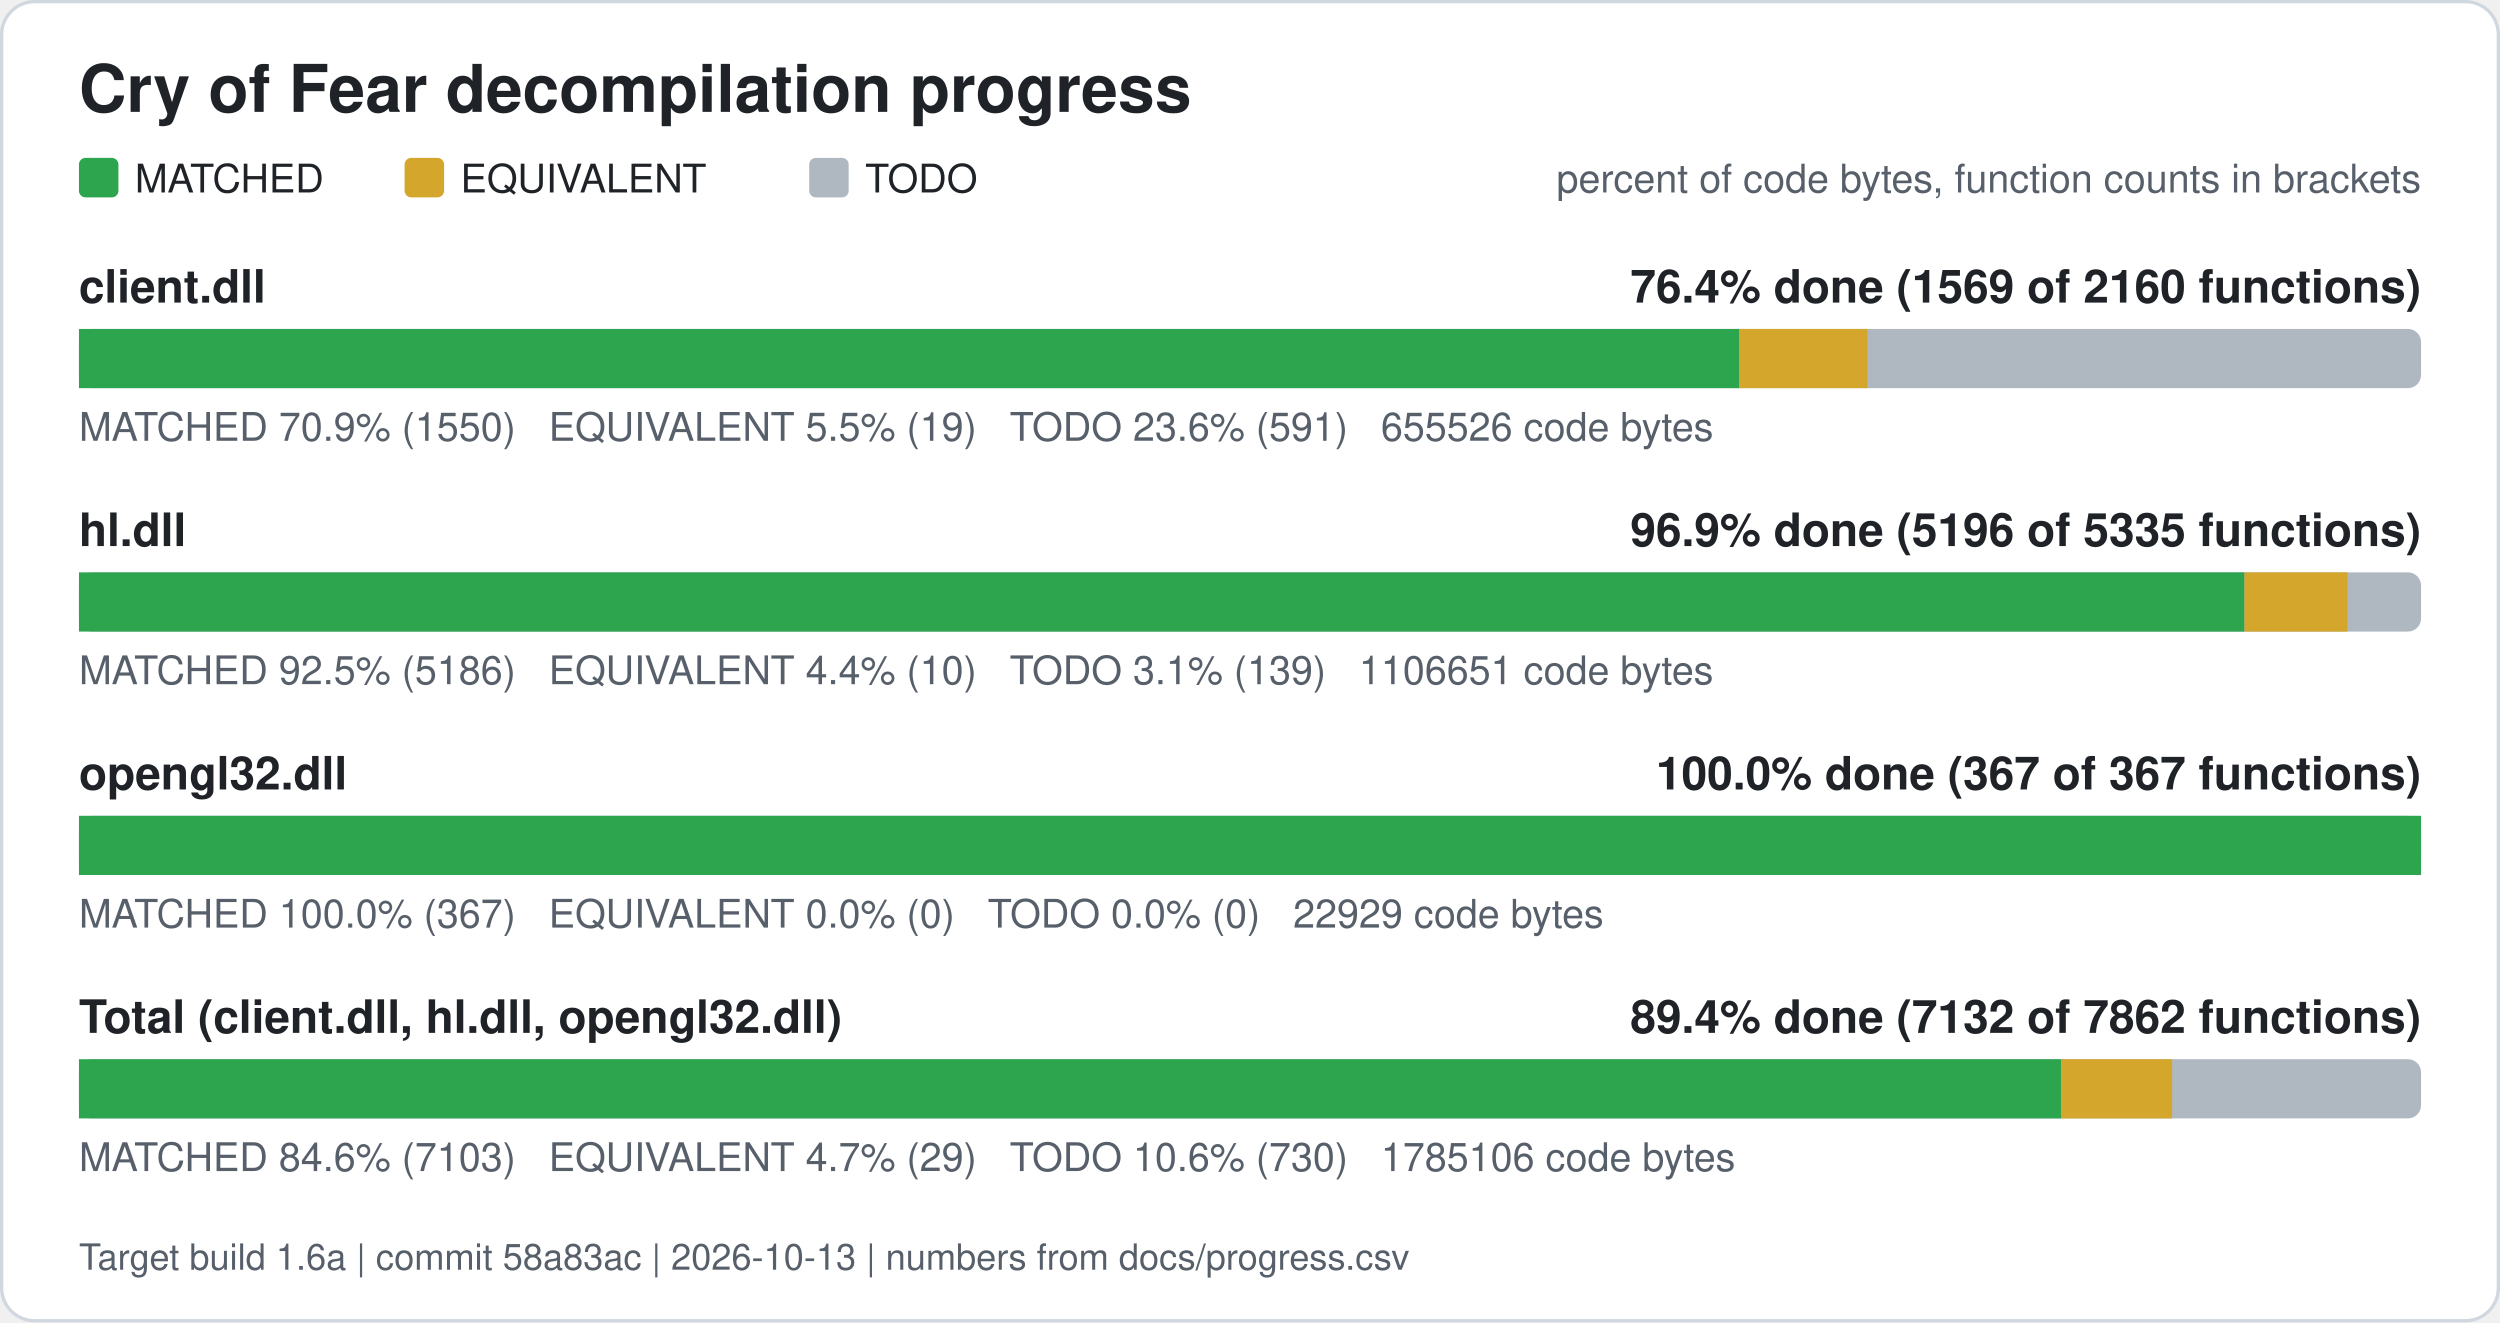
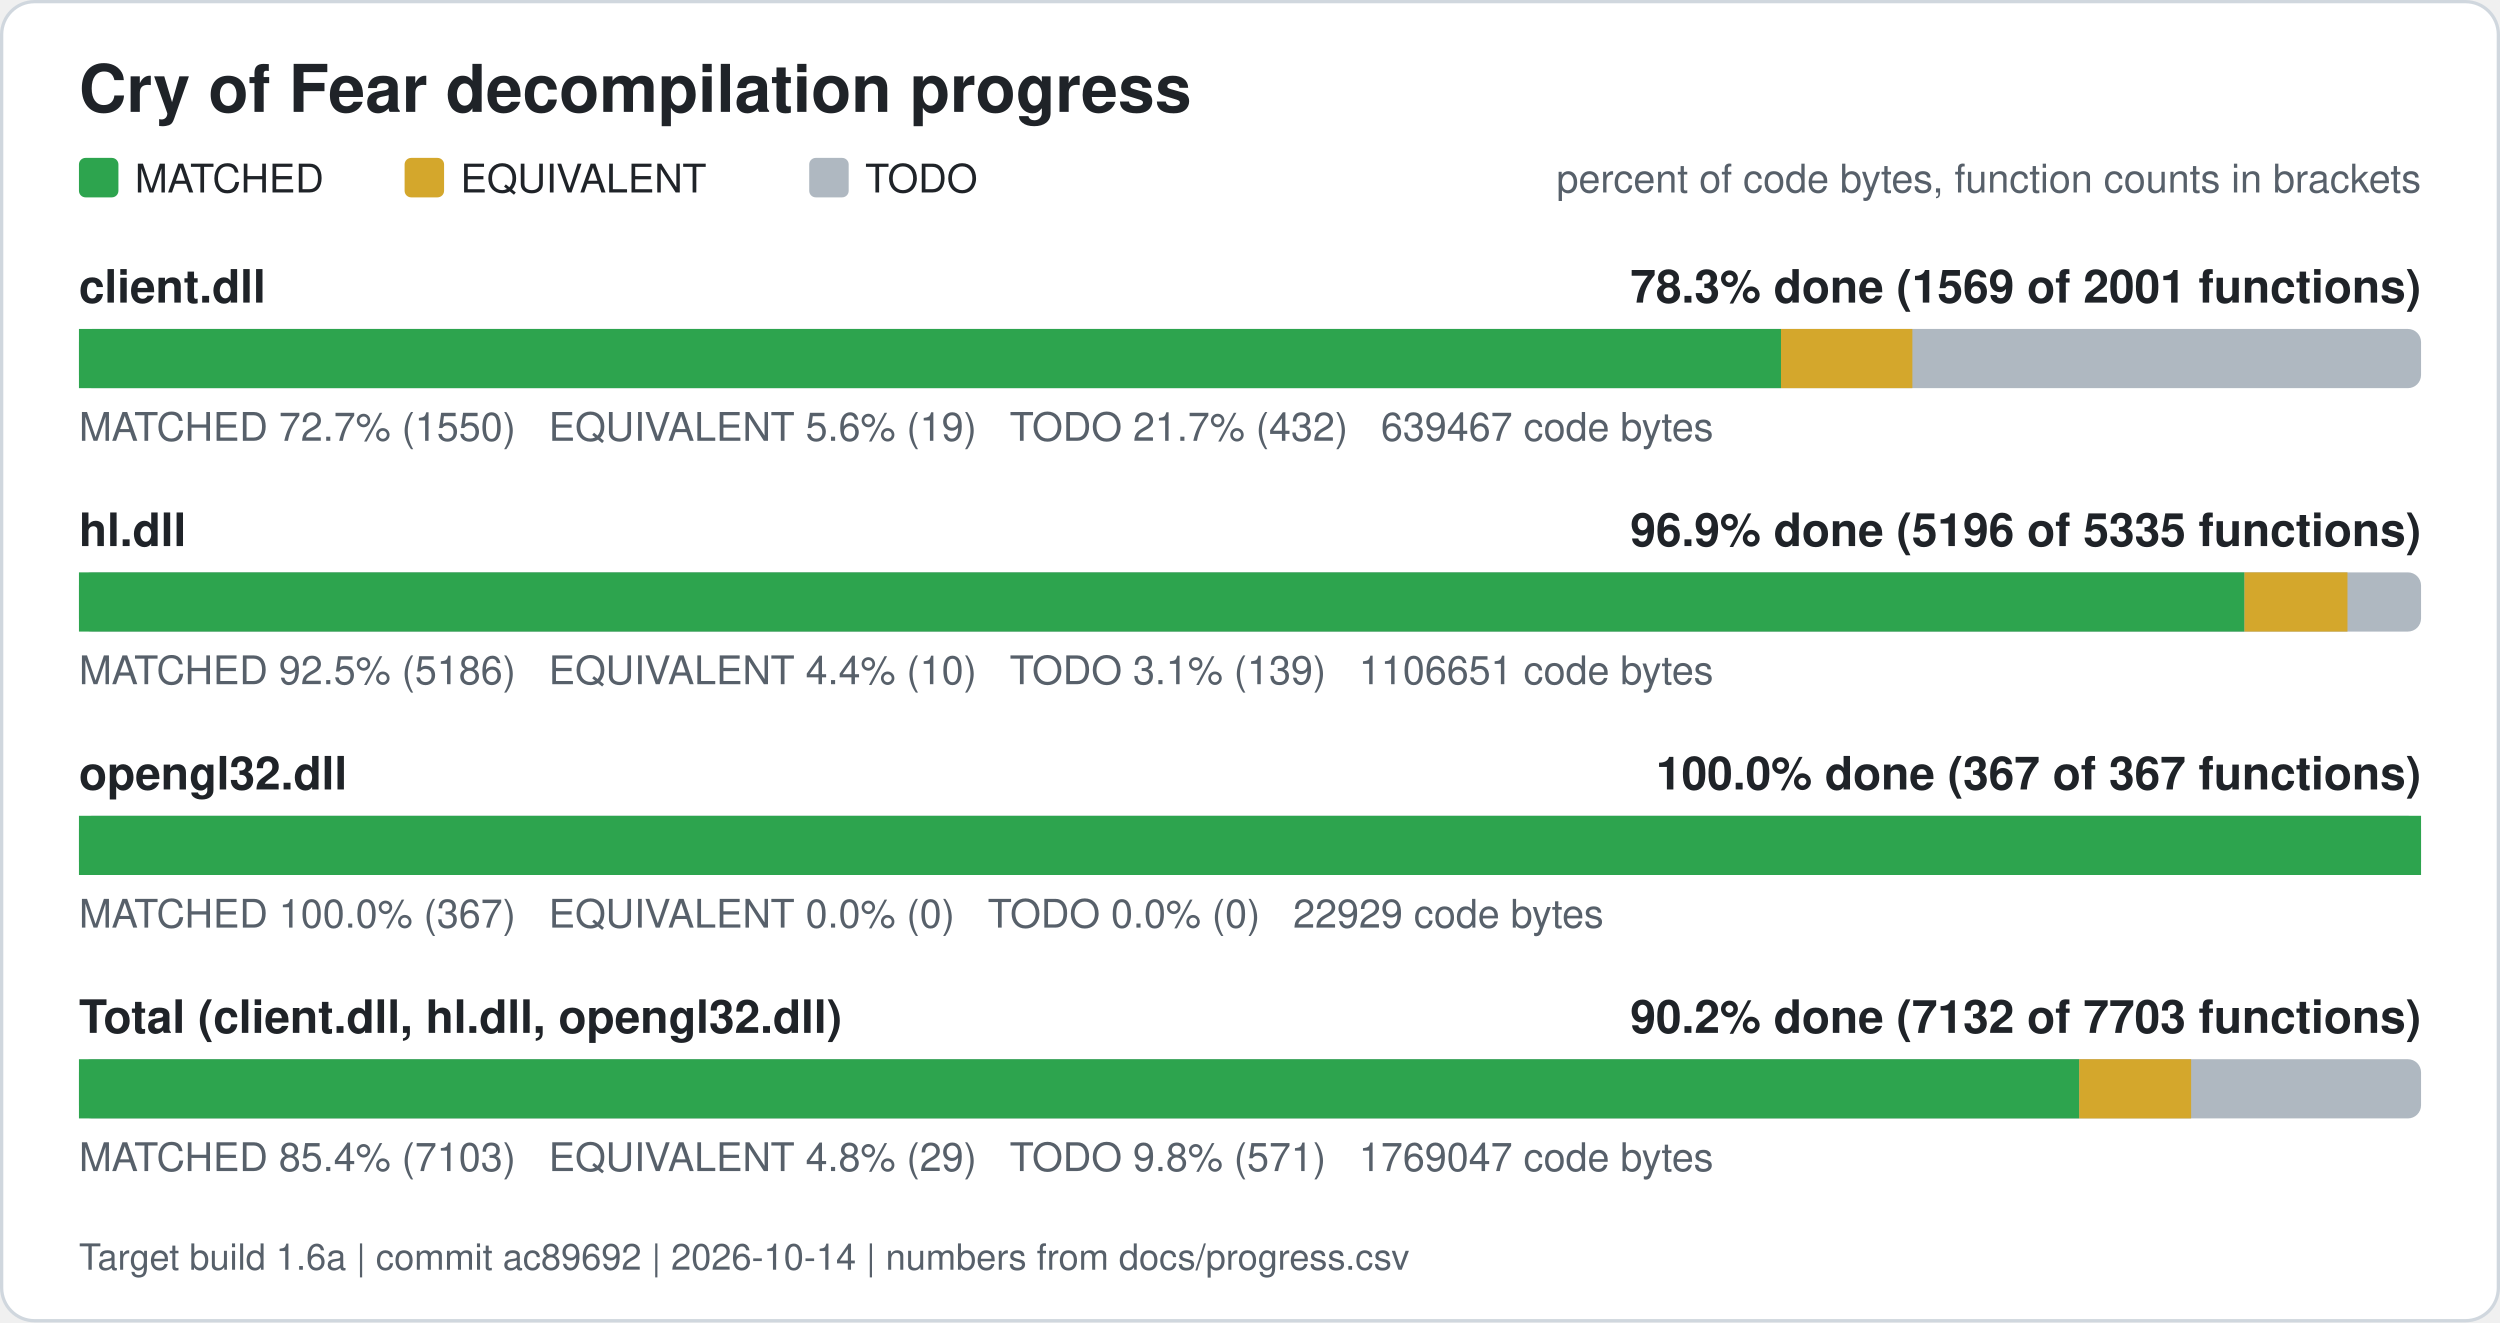
<svg xmlns="http://www.w3.org/2000/svg" width="760" height="402" viewBox="0 0 760 402" role="img" aria-label="Cry of Fear decompilation progress">
  <rect x="0.5" y="0.5" width="759" height="401" rx="10" fill="#ffffff" stroke="#d0d7de" />
  <text x="24" y="34" font-family="Segoe UI, Helvetica, Arial, sans-serif" font-size="20" font-weight="600" fill="#1f2328">Cry of Fear decompilation progress</text>
  <rect x="24" y="48" width="12" height="12" rx="2" fill="#2da44e" />
  <text x="41" y="58.5" font-family="Segoe UI, Helvetica, Arial, sans-serif" font-size="12" fill="#1f2328">MATCHED</text>
  <rect x="123" y="48" width="12" height="12" rx="2" fill="#d4a72c" />
  <text x="140" y="58.5" font-family="Segoe UI, Helvetica, Arial, sans-serif" font-size="12" fill="#1f2328">EQUIVALENT</text>
  <rect x="246" y="48" width="12" height="12" rx="2" fill="#afb8c1" />
  <text x="263" y="58.5" font-family="Segoe UI, Helvetica, Arial, sans-serif" font-size="12" fill="#1f2328">TODO</text>
  <text x="736" y="58.5" font-family="Segoe UI, Helvetica, Arial, sans-serif" font-size="12" fill="#57606a" text-anchor="end">percent of code bytes, function counts in brackets</text>
  <text x="24" y="92" font-family="Segoe UI, Helvetica, Arial, sans-serif" font-size="14" font-weight="600" fill="#1f2328">client.dll</text>
-   <text x="736" y="92" font-family="Segoe UI, Helvetica, Arial, sans-serif" font-size="14" font-weight="600" fill="#1f2328" text-anchor="end">76.4% done (1569 of 2160 functions)</text>
+   <text x="736" y="92" font-family="Segoe UI, Helvetica, Arial, sans-serif" font-size="14" font-weight="600" fill="#1f2328" text-anchor="end">78.3% done (1569 of 2001 functions)</text>
  <rect x="24" y="100" width="712" height="18" rx="4" fill="#afb8c1" />
-   <rect x="24.00" y="100" width="504.74" height="18" fill="#2da44e" />
-   <rect x="528.74" y="100" width="38.96" height="18" fill="#d4a72c" />
-   <text x="24" y="134" font-family="Segoe UI, Helvetica, Arial, sans-serif" font-size="12" fill="#57606a" xml:space="preserve">MATCHED 70.9% (1550)   EQUIVALENT 5.5% (19)   TODO 23.6% (591)   655526 code bytes</text>
+   <rect x="24.00" y="100" width="517.42" height="18" fill="#2da44e" />
+   <rect x="541.42" y="100" width="39.94" height="18" fill="#d4a72c" />
+   <text x="24" y="134" font-family="Segoe UI, Helvetica, Arial, sans-serif" font-size="12" fill="#57606a" xml:space="preserve">MATCHED 72.7% (1550)   EQUIVALENT 5.6% (19)   TODO 21.7% (432)   639467 code bytes</text>
  <text x="24" y="166" font-family="Segoe UI, Helvetica, Arial, sans-serif" font-size="14" font-weight="600" fill="#1f2328">hl.dll</text>
  <text x="736" y="166" font-family="Segoe UI, Helvetica, Arial, sans-serif" font-size="14" font-weight="600" fill="#1f2328" text-anchor="end">96.9% done (5196 of 5335 functions)</text>
  <rect x="24" y="174" width="712" height="18" rx="4" fill="#afb8c1" />
  <rect x="24.00" y="174" width="658.32" height="18" fill="#2da44e" />
  <rect x="682.32" y="174" width="31.31" height="18" fill="#d4a72c" />
  <text x="24" y="208" font-family="Segoe UI, Helvetica, Arial, sans-serif" font-size="12" fill="#57606a" xml:space="preserve">MATCHED 92.5% (5186)   EQUIVALENT 4.4% (10)   TODO 3.1% (139)   1106651 code bytes</text>
  <text x="24" y="240" font-family="Segoe UI, Helvetica, Arial, sans-serif" font-size="14" font-weight="600" fill="#1f2328">opengl32.dll</text>
  <text x="736" y="240" font-family="Segoe UI, Helvetica, Arial, sans-serif" font-size="14" font-weight="600" fill="#1f2328" text-anchor="end">100.0% done (367 of 367 functions)</text>
  <rect x="24" y="248" width="712" height="18" rx="4" fill="#afb8c1" />
  <rect x="24.00" y="248" width="712.00" height="18" fill="#2da44e" />
  <text x="24" y="282" font-family="Segoe UI, Helvetica, Arial, sans-serif" font-size="12" fill="#57606a" xml:space="preserve">MATCHED 100.0% (367)   EQUIVALENT 0.0% (0)   TODO 0.0% (0)   22929 code bytes</text>
  <text x="24" y="314" font-family="Segoe UI, Helvetica, Arial, sans-serif" font-size="14" font-weight="600" fill="#1f2328">Total (client.dll, hl.dll, opengl32.dll)</text>
-   <text x="736" y="314" font-family="Segoe UI, Helvetica, Arial, sans-serif" font-size="14" font-weight="600" fill="#1f2328" text-anchor="end">89.4% done (7132 of 7862 functions)</text>
+   <text x="736" y="314" font-family="Segoe UI, Helvetica, Arial, sans-serif" font-size="14" font-weight="600" fill="#1f2328" text-anchor="end">90.2% done (7132 of 7703 functions)</text>
  <rect x="24" y="322" width="712" height="18" rx="4" fill="#afb8c1" />
-   <rect x="24.00" y="322" width="602.61" height="18" fill="#2da44e" />
-   <rect x="626.61" y="322" width="33.72" height="18" fill="#d4a72c" />
-   <text x="24" y="356" font-family="Segoe UI, Helvetica, Arial, sans-serif" font-size="12" fill="#57606a" xml:space="preserve">MATCHED 84.6% (7103)   EQUIVALENT 4.7% (29)   TODO 10.6% (730)   1785106 code bytes</text>
-   <text x="24" y="386" font-family="Segoe UI, Helvetica, Arial, sans-serif" font-size="11" fill="#57606a">Target build 1.6a | commit 58a83ac | 2026-10-13 | numbers from docs/progress.csv</text>
+   <rect x="24.00" y="322" width="608.08" height="18" fill="#2da44e" />
+   <rect x="632.08" y="322" width="34.02" height="18" fill="#d4a72c" />
+   <text x="24" y="356" font-family="Segoe UI, Helvetica, Arial, sans-serif" font-size="12" fill="#57606a" xml:space="preserve">MATCHED 85.4% (7103)   EQUIVALENT 4.8% (29)   TODO 9.8% (571)   1769047 code bytes</text>
+   <text x="24" y="386" font-family="Segoe UI, Helvetica, Arial, sans-serif" font-size="11" fill="#57606a">Target build 1.6a | commit ac89692 | 2026-10-14 | numbers from docs/progress.csv</text>
</svg>
